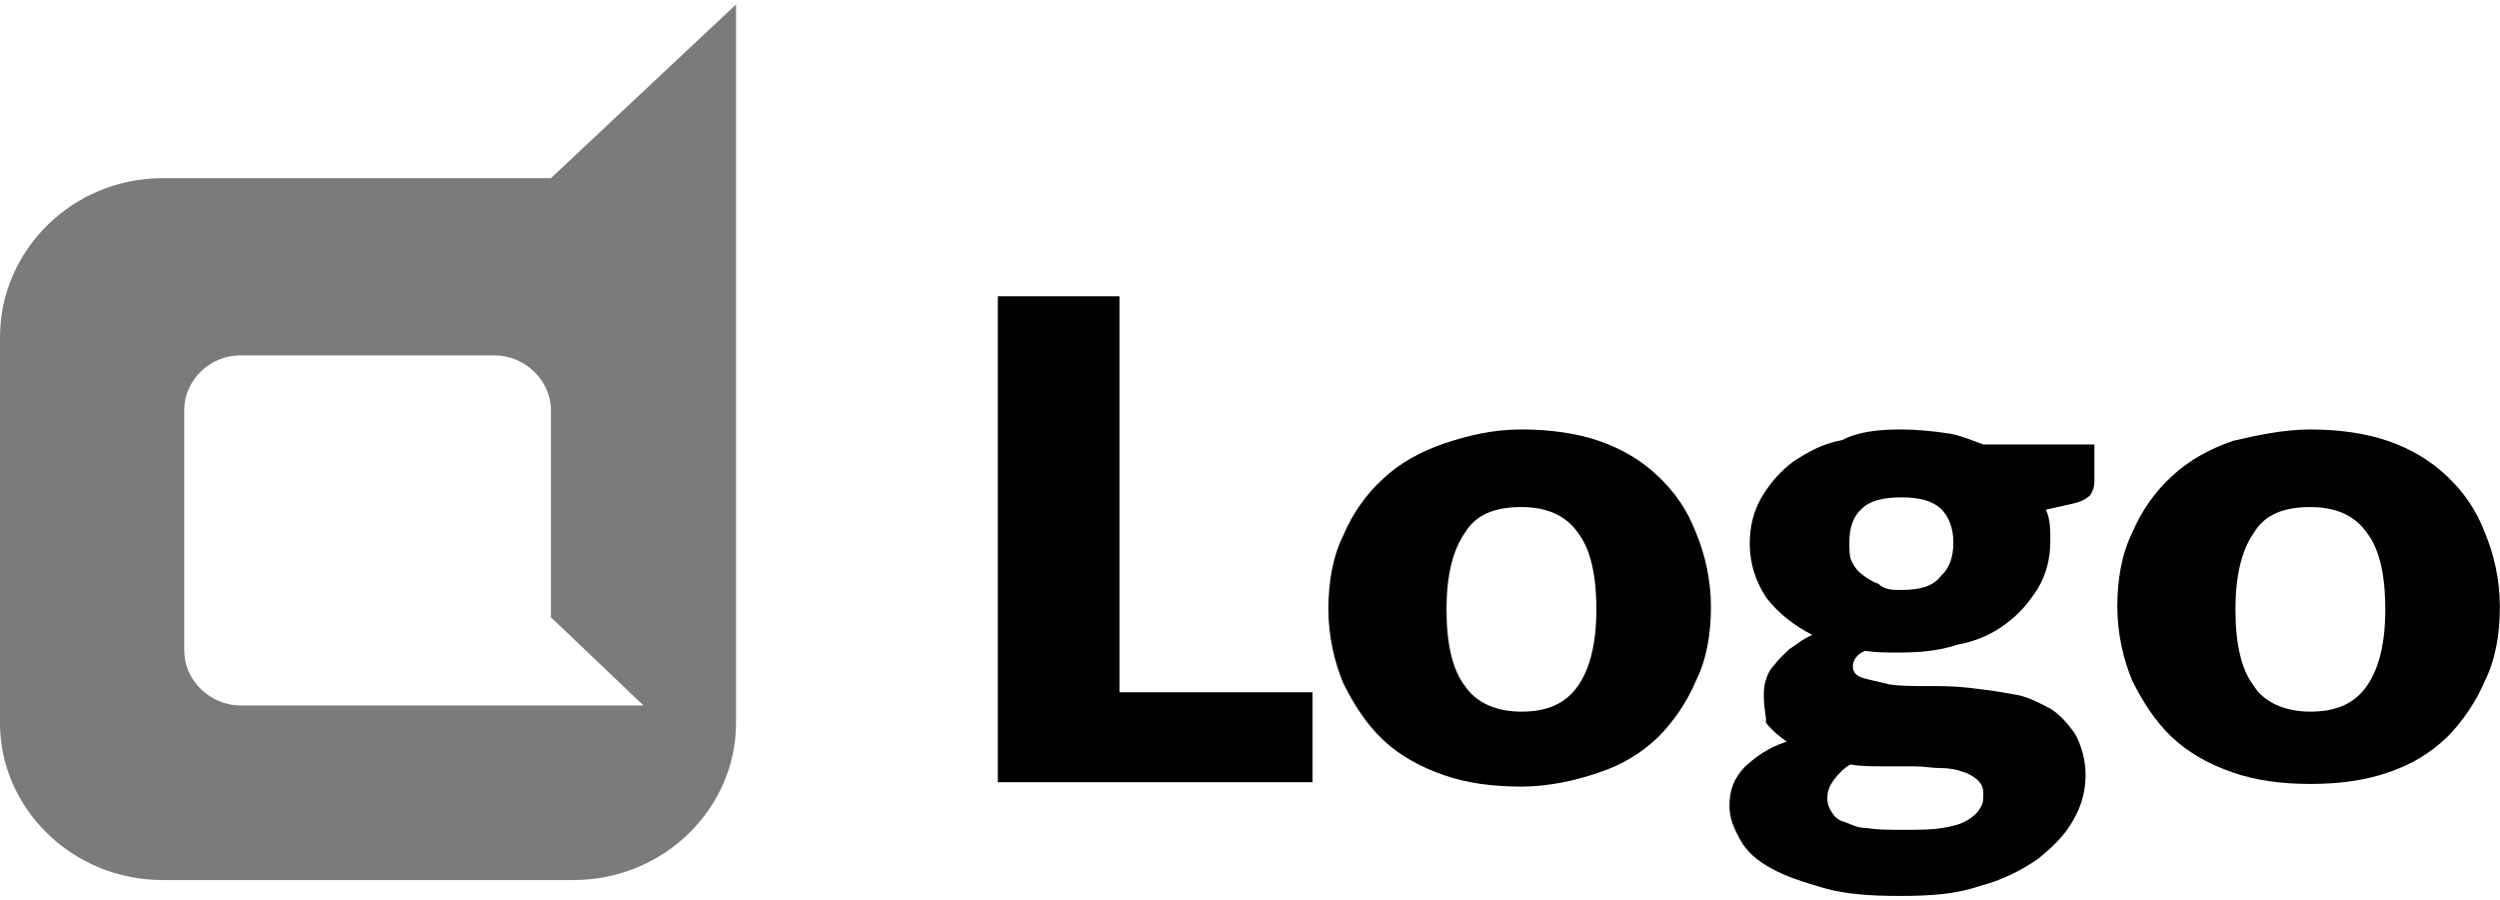
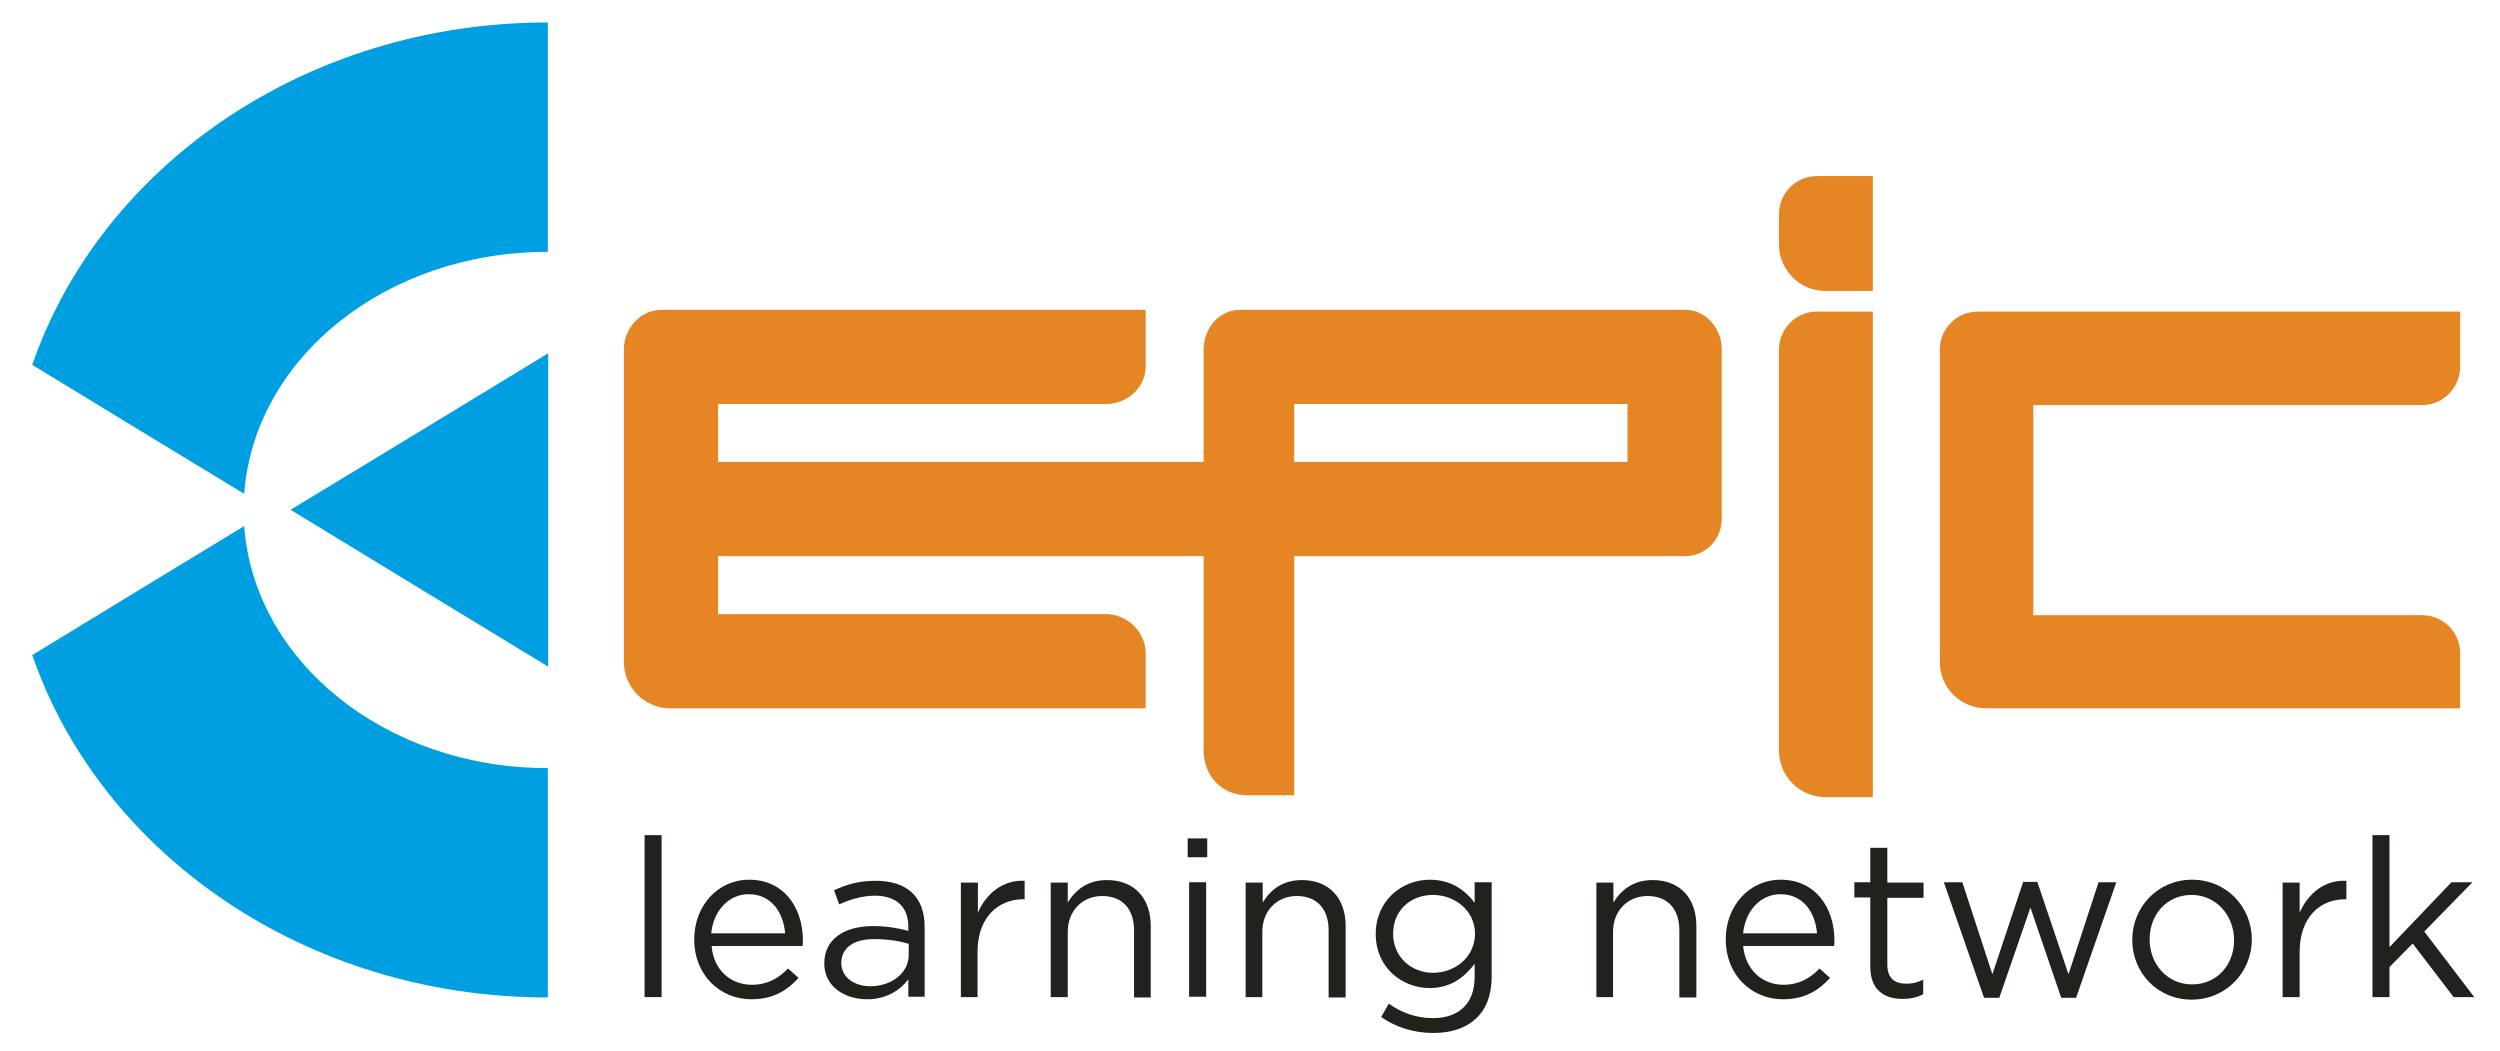
- <svg xmlns="http://www.w3.org/2000/svg" xmlns:xlink="http://www.w3.org/1999/xlink" version="1.1" id="Layer_1" x="0px" y="0px" viewBox="0 0 283.5 102" style="enable-background:new 0 0 283.5 102;" xml:space="preserve">
+ <svg xmlns="http://www.w3.org/2000/svg" xmlns:xlink="http://www.w3.org/1999/xlink" version="1.1" id="Layer_1" x="0px" y="0px" viewBox="0 0 690 290" style="enable-background:new 0 0 690 290;" xml:space="preserve">
  <style type="text/css">
- 	.st0{clip-path:url(#XMLID_36_);}
- 	.st1{clip-path:url(#XMLID_37_);fill:#010101;}
- 	.st2{clip-path:url(#SVGID_2_);}
- 	.st3{clip-path:url(#XMLID_38_);fill:#010101;}
- 	.st4{clip-path:url(#SVGID_4_);}
- 	.st5{clip-path:url(#XMLID_39_);fill:#010101;}
- 	.st6{clip-path:url(#SVGID_6_);}
- 	.st7{clip-path:url(#XMLID_40_);fill:#010101;}
- 	.st8{clip-path:url(#SVGID_8_);}
- 	.st9{clip-path:url(#XMLID_41_);fill:#7B7B7B;}
+ 	.st0{clip-path:url(#SVGID_1_);fill:#E58524;}
+ 	.st1{clip-path:url(#SVGID_1_);fill:#1F221D;}
+ 	.st2{clip-path:url(#SVGID_1_);fill:#009FE1;}
</style>
-   <g id="XMLID_21_">
-     <g>
-       <defs>
-         <polygon id="XMLID_18_" points="127,78.5 148.9,78.5 148.9,88.7 113.2,88.7 113.2,33.6 127,33.6    " />
-       </defs>
-       <clipPath id="XMLID_36_">
-         <use xlink:href="#XMLID_18_" style="overflow:visible;" />
-       </clipPath>
-       <g class="st0">
-         <defs>
-           <rect id="XMLID_19_" x="-1501.1" y="-110" width="2945" height="2666.8" />
-         </defs>
-         <clipPath id="XMLID_37_">
-           <use xlink:href="#XMLID_19_" style="overflow:visible;" />
-         </clipPath>
-         <rect id="XMLID_20_" x="103" y="23.3" class="st1" width="56.1" height="75.6" />
-       </g>
-     </g>
-     <g>
-       <defs>
-         <path id="SVGID_1_" d="M172.6,80.7c2.9,0,5-0.9,6.4-2.9c1.4-2,2.1-4.9,2.1-8.7c0-4-0.7-6.9-2.1-8.7c-1.4-2-3.6-2.9-6.4-2.9     c-3.1,0-5.2,0.9-6.4,2.9c-1.4,2-2.1,4.9-2.1,8.7c0,4,0.7,6.9,2.1,8.7C167.4,79.6,169.6,80.7,172.6,80.7z M172.6,48.7     c3.1,0,6.2,0.4,8.8,1.3c2.6,0.9,4.8,2.2,6.7,4c1.9,1.8,3.3,3.8,4.3,6.4c1,2.4,1.7,5.3,1.7,8.4s-0.5,6-1.7,8.4     c-1,2.4-2.6,4.7-4.3,6.4c-1.9,1.8-4,3.1-6.7,4c-2.6,0.9-5.7,1.6-8.8,1.6c-3.3,0-6.2-0.4-8.8-1.3c-2.6-0.9-5-2.2-6.9-4     s-3.3-4-4.5-6.4c-1-2.4-1.7-5.3-1.7-8.4s0.5-6,1.7-8.4c1-2.4,2.6-4.7,4.5-6.4c1.9-1.8,4.3-3.1,6.9-4     C166.5,49.4,169.3,48.7,172.6,48.7z" />
-       </defs>
-       <clipPath id="SVGID_2_">
-         <use xlink:href="#SVGID_1_" style="overflow:visible;" />
-       </clipPath>
-       <g class="st2">
-         <defs>
-           <rect id="XMLID_16_" x="-1501.1" y="-110" width="2945" height="2666.8" />
-         </defs>
-         <clipPath id="XMLID_38_">
-           <use xlink:href="#XMLID_16_" style="overflow:visible;" />
-         </clipPath>
-         <rect id="XMLID_17_" x="140.5" y="38.5" class="st3" width="63.7" height="61.1" />
-       </g>
-     </g>
-     <g>
-       <defs>
-         <path id="SVGID_3_" d="M215.7,66.9c2.1,0,3.6-0.4,4.5-1.6c1-0.9,1.4-2.2,1.4-3.8c0-1.6-0.5-2.9-1.4-3.8c-1-0.9-2.4-1.3-4.5-1.3     c-2.1,0-3.6,0.4-4.5,1.3c-1,0.9-1.4,2.2-1.4,3.8c0,0.7,0,1.6,0.2,2c0.2,0.4,0.5,1.1,1.2,1.6c0.5,0.4,1.2,0.9,1.9,1.1     C213.8,66.9,214.7,66.9,215.7,66.9z M225,90c0-0.7-0.2-1.1-0.7-1.6c-0.5-0.4-1-0.7-1.7-0.9c-0.5-0.2-1.4-0.4-2.4-0.4     c-1,0-1.9-0.2-3.1-0.2h-3.6c-1.2,0-2.4,0-3.6-0.2c-0.7,0.4-1.4,1.1-1.9,1.8c-0.5,0.7-0.7,1.3-0.7,2c0,0.7,0.2,1.1,0.5,1.6     s0.7,0.9,1.4,1.1c0.7,0.2,1.4,0.7,2.6,0.7c1.2,0.2,2.4,0.2,4,0.2c1.9,0,3.3,0,4.5-0.2s2.1-0.4,2.9-0.9c0.7-0.4,1.2-0.9,1.4-1.3     C225,91.1,225,90.7,225,90z M215.7,48.7c1.7,0,3.6,0.2,5,0.4c1.7,0.2,3.1,0.9,4.3,1.3h12.6v4.2c0,0.7-0.2,1.1-0.5,1.6     c-0.5,0.4-1,0.7-1.9,0.9l-3.1,0.7c0.5,1.1,0.5,2.2,0.5,3.6c0,2-0.5,3.8-1.4,5.3c-1,1.6-2.1,2.9-3.6,4c-1.4,1.1-3.3,2-5.5,2.4     c-2.1,0.7-4.3,0.9-6.7,0.9c-1.4,0-2.6,0-3.8-0.2c-1,0.4-1.4,1.1-1.4,1.8c0,0.7,0.5,1.1,1.2,1.3c0.7,0.2,1.7,0.4,2.9,0.7     c1.2,0.2,2.6,0.2,4.3,0.2c1.7,0,3.1,0,4.8,0.2c1.7,0.2,3.3,0.4,4.8,0.7c1.7,0.2,2.9,0.9,4.3,1.6c1.2,0.7,2.1,1.8,2.9,2.9     c0.7,1.3,1.2,2.9,1.2,4.7s-0.5,3.6-1.4,5.1c-1,1.8-2.4,3.1-4,4.4c-1.9,1.3-4,2.4-6.7,3.1c-2.6,0.9-5.5,1.1-9,1.1     c-3.3,0-6.2-0.2-8.6-0.9c-2.4-0.7-4.3-1.3-5.9-2.2c-1.7-0.9-2.9-2-3.6-3.3c-0.7-1.3-1.2-2.4-1.2-3.8c0-1.8,0.5-3.1,1.7-4.4     c1.2-1.1,2.6-2.2,4.8-2.9c-1-0.7-1.7-1.3-2.4-2.2c0.2-0.2-0.2-1.3-0.2-2.9c0-0.7,0-1.1,0.2-1.8c0.2-0.7,0.5-1.3,1-1.8     c0.5-0.7,1-1.1,1.7-1.8c0.7-0.4,1.4-1.1,2.6-1.6c-2.1-1.1-3.8-2.4-5.2-4.2c-1.2-1.8-1.9-3.8-1.9-6.2c0-2,0.5-3.8,1.4-5.3     s2.1-2.9,3.6-4c1.7-1.1,3.3-2,5.5-2.4C210.9,48.9,213.3,48.7,215.7,48.7z" />
-       </defs>
-       <clipPath id="SVGID_4_">
-         <use xlink:href="#SVGID_3_" style="overflow:visible;" />
-       </clipPath>
-       <g class="st4">
-         <defs>
-           <rect id="XMLID_12_" x="-1501.1" y="-110" width="2945" height="2666.8" />
-         </defs>
-         <clipPath id="XMLID_39_">
-           <use xlink:href="#XMLID_12_" style="overflow:visible;" />
-         </clipPath>
-         <rect id="XMLID_13_" x="185.7" y="38.5" class="st5" width="62.1" height="73.4" />
-       </g>
-     </g>
-     <g>
-       <defs>
-         <path id="SVGID_5_" d="M262.1,80.7c2.9,0,5-0.9,6.4-2.9c1.4-2,2.1-4.9,2.1-8.7c0-4-0.7-6.9-2.1-8.7c-1.4-2-3.6-2.9-6.4-2.9     c-3.1,0-5.2,0.9-6.4,2.9c-1.4,2-2.1,4.9-2.1,8.7c0,4,0.7,6.9,2.1,8.7C256.8,79.6,259.2,80.7,262.1,80.7z M262.1,48.7     c3.1,0,6.2,0.4,8.8,1.3c2.6,0.9,4.8,2.2,6.7,4c1.9,1.8,3.3,3.8,4.3,6.4c1,2.4,1.7,5.3,1.7,8.4s-0.5,6-1.7,8.4     c-1,2.4-2.6,4.7-4.3,6.4c-1.9,1.8-4,3.1-6.7,4c-2.6,0.9-5.5,1.3-8.8,1.3s-6.2-0.4-8.8-1.3c-2.6-0.9-5-2.2-6.9-4     c-1.9-1.8-3.3-4-4.5-6.4c-1-2.4-1.7-5.3-1.7-8.4s0.5-6,1.7-8.4c1-2.4,2.6-4.7,4.5-6.4c1.9-1.8,4.3-3.1,6.9-4     C255.9,49.4,259,48.7,262.1,48.7z" />
-       </defs>
-       <clipPath id="SVGID_6_">
-         <use xlink:href="#SVGID_5_" style="overflow:visible;" />
-       </clipPath>
-       <g class="st6">
-         <defs>
-           <rect id="XMLID_7_" x="-1501.1" y="-110" width="2945" height="2666.8" />
-         </defs>
-         <clipPath id="XMLID_40_">
-           <use xlink:href="#XMLID_7_" style="overflow:visible;" />
-         </clipPath>
-         <rect id="XMLID_8_" x="230" y="38.5" class="st7" width="63.7" height="60.9" />
-       </g>
-     </g>
-     <g>
-       <defs>
-         <path id="SVGID_7_" d="M62.5,70V46.5c0-3.3-2.9-6.2-6.4-6.2H27.3c-3.6,0-6.4,2.9-6.4,6.2v27.3c0,3.3,2.9,6.2,6.4,6.2H73L62.5,70z      M18.5,20.2h44L83.5,0.5V82c0,9.6-8.1,17.8-18.5,17.8H18.5C8.1,99.8,0,91.6,0,82V38.2C0,28.5,8.1,20.2,18.5,20.2z" />
-       </defs>
-       <clipPath id="SVGID_8_">
-         <use xlink:href="#SVGID_7_" style="overflow:visible;" />
-       </clipPath>
-       <g class="st8">
-         <defs>
-           <rect id="XMLID_3_" x="-1501.1" y="-110" width="2945" height="2666.8" />
-         </defs>
-         <clipPath id="XMLID_41_">
-           <use xlink:href="#XMLID_3_" style="overflow:visible;" />
-         </clipPath>
-         <rect id="XMLID_4_" x="-10.2" y="-9.8" class="st9" width="103.9" height="119.8" />
-       </g>
-     </g>
+   <g>
+     <defs>
+       <rect id="SVGID_3_" x="5.5" y="3.3" width="679" height="283.4" />
+     </defs>
+     <clipPath id="SVGID_1_">
+       <use xlink:href="#SVGID_3_" style="overflow:visible;" />
+     </clipPath>
+     <path class="st0" d="M516.9,86h-15.4c-5.8,0-10.5,4.7-10.5,10.5v110.7c0,7,5.7,12.8,12.8,12.8h13.1V86z" />
+     <path class="st0" d="M516.9,48.6h-15.4c-5.8,0-10.5,4.7-10.5,10.5v8.4c0,7,5.7,12.8,12.8,12.8h13.1V48.6z" />
+     <path class="st0" d="M545.9,86c-5.8,0-10.5,4.7-10.5,10.5v86.3c0,7,5.7,12.7,12.8,12.7H679v-15.6c-0.2-5.6-4.8-10.1-10.5-10.1   H561.2v-58h107.3c5.7,0,10.3-4.6,10.5-10.3h0V86H545.9z" />
+     <path class="st0" d="M465,85.5H342.3c-5.8,0-10.1,5.1-10.1,10.9v31.1h-134v-16h107.1c5.8,0,10.9-4.5,10.9-10.3V85.5H182.6   c-5.8,0-10.4,5.1-10.4,10.9v86.3c0,7,5.7,12.8,12.7,12.8h131.3v-15.3c0-5.8-5.2-10.7-10.9-10.7H198.2v-16h134v53.6   c0,7,5,12.4,12,12.4h13v-66H465c5.8,0,10.2-4.6,10.2-10.4V96.4C475.2,90.6,470.8,85.5,465,85.5 M449.2,127.5h-92v-16h92V127.5z" />
+     <rect x="177.9" y="230.5" class="st1" width="4.7" height="44.7" />
+     <path class="st1" d="M207.5,271.8c4.3,0,7.4-1.8,10-4.5l2.9,2.6c-3.2,3.5-7,5.9-13,5.9c-8.7,0-15.8-6.7-15.8-16.5   c0-9.2,6.4-16.5,15.2-16.5c9.4,0,14.8,7.5,14.8,16.8c0,0.4,0,0.9-0.1,1.5h-25.1C197,268,201.9,271.8,207.5,271.8 M216.7,257.6   c-0.5-5.8-3.8-10.8-10.1-10.8c-5.5,0-9.7,4.6-10.3,10.8H216.7z" />
+     <path class="st1" d="M231.6,249.6l-1.4-3.9c3.5-1.6,6.9-2.6,11.5-2.6c8.6,0,13.5,4.4,13.5,12.7v19.3h-4.5v-4.8   c-2.2,2.9-5.9,5.5-11.4,5.5c-5.9,0-11.8-3.3-11.8-9.9c0-6.7,5.5-10.3,13.5-10.3c4,0,6.9,0.6,9.7,1.3v-1.1c0-5.7-3.5-8.6-9.4-8.6   C237.5,247.3,234.6,248.3,231.6,249.6 M232.2,265.8c0,4,3.7,6.4,8,6.4c5.8,0,10.6-3.6,10.6-8.6v-3.1c-2.3-0.7-5.4-1.3-9.3-1.3   C235.5,259.1,232.2,261.7,232.2,265.8" />
+     <path class="st1" d="M269.9,275.2h-4.7v-31.6h4.7v8.3c2.3-5.3,6.9-9.1,12.9-8.8v5.1h-0.4c-6.9,0-12.6,5-12.6,14.5V275.2z" />
+     <path class="st1" d="M294.7,275.2H290v-31.6h4.7v5.5c2.1-3.4,5.4-6.2,10.8-6.2c7.7,0,12.1,5.1,12.1,12.7v19.7H313v-18.5   c0-5.9-3.2-9.5-8.8-9.5c-5.4,0-9.5,4-9.5,9.9V275.2z" />
+     <path class="st1" d="M327.8,231.4h5.4v5.2h-5.4V231.4z M328.2,243.5h4.7v31.6h-4.7V243.5z" />
+     <path class="st1" d="M348.5,275.2h-4.7v-31.6h4.7v5.5c2.1-3.4,5.4-6.2,10.8-6.2c7.7,0,12.1,5.1,12.1,12.7v19.7h-4.7v-18.5   c0-5.9-3.2-9.5-8.8-9.5c-5.4,0-9.5,4-9.5,9.9V275.2z" />
+     <path class="st1" d="M395.6,285.1c-5.3,0-10.2-1.5-14.4-4.4l2.1-3.7c3.6,2.6,7.7,4,12.2,4c7,0,11.5-3.9,11.5-11.3v-3.7   c-2.8,3.7-6.6,6.7-12.4,6.7c-7.6,0-14.9-5.6-14.9-14.9c0-9.3,7.3-15,14.9-15c5.9,0,9.8,2.9,12.4,6.4v-5.7h4.7v26.1   C411.7,279.9,405.3,285.1,395.6,285.1 M395.5,247c-6,0-11,4.1-11,10.7c0,6.5,5.1,10.8,11,10.8c6,0,11.6-4.3,11.6-10.8   C407.1,251.3,401.5,247,395.5,247" />
+     <path class="st1" d="M445.3,275.2h-4.7v-31.6h4.7v5.5c2.1-3.4,5.4-6.2,10.8-6.2c7.7,0,12.1,5.1,12.1,12.7v19.7h-4.7v-18.5   c0-5.9-3.2-9.5-8.8-9.5c-5.4,0-9.5,4-9.5,9.9V275.2z" />
+     <path class="st1" d="M492.2,271.8c4.3,0,7.4-1.8,10-4.5l2.9,2.6c-3.2,3.5-7,5.9-13,5.9c-8.7,0-15.8-6.7-15.8-16.5   c0-9.2,6.4-16.5,15.2-16.5c9.4,0,14.8,7.5,14.8,16.8c0,0.4,0,0.9-0.1,1.5h-25.1C481.8,268,486.7,271.8,492.2,271.8 M501.5,257.6   c-0.5-5.8-3.8-10.8-10.1-10.8c-5.5,0-9.7,4.6-10.3,10.8H501.5z" />
+     <path class="st1" d="M520.9,266.2c0,3.9,2.1,5.3,5.3,5.3c1.6,0,2.9-0.3,4.6-1.1v4c-1.7,0.9-3.4,1.3-5.7,1.3c-5.1,0-8.9-2.5-8.9-8.9   v-19.1h-4.4v-4.2h4.4V234h4.7v9.6h10v4.2h-10V266.2z" />
+     <polygon class="st1" points="570.9,268.9 579.2,243.5 584.1,243.5 573,275.4 568.9,275.4 560.4,250.5 551.8,275.4 547.6,275.4    536.5,243.5 541.6,243.5 549.9,268.9 558.4,243.4 562.3,243.4  " />
+     <path class="st1" d="M604.9,275.9c-9.5,0-16.4-7.5-16.4-16.5c0-9,7-16.6,16.5-16.6c9.5,0,16.5,7.5,16.5,16.5   C621.5,268.3,614.4,275.9,604.9,275.9 M604.9,247c-6.9,0-11.6,5.4-11.6,12.3c0,6.9,5,12.4,11.7,12.4c6.9,0,11.6-5.4,11.6-12.2   C616.6,252.5,611.5,247,604.9,247" />
+     <path class="st1" d="M634.7,275.2H630v-31.6h4.7v8.3c2.3-5.3,6.9-9.1,12.9-8.8v5.1h-0.4c-6.9,0-12.5,5-12.5,14.5V275.2z" />
+     <polygon class="st1" points="682.9,275.2 677.2,275.2 665.9,260.4 659.5,266.9 659.5,275.2 654.8,275.2 654.8,230.5 659.5,230.5    659.5,261.4 676.6,243.5 682.4,243.5 669.1,257.1  " />
+     <path class="st2" d="M67.4,145.2l-28.3,17.2L8.9,180.8c18.9,54.7,75.3,94.5,142.3,94.5V212C106.2,212,70.1,182.4,67.4,145.2" />
+     <path class="st2" d="M8.9,100.7l30.2,18.4l28.3,17.2c2.7-37.2,38.8-66.8,83.8-66.8V6.2C84.2,6.2,27.8,46,8.9,100.7" />
+     <polygon class="st2" points="115.8,162.4 151.3,184 151.3,140.7 151.3,97.5 115.8,119.1 80.2,140.7  " />
  </g>
</svg>
